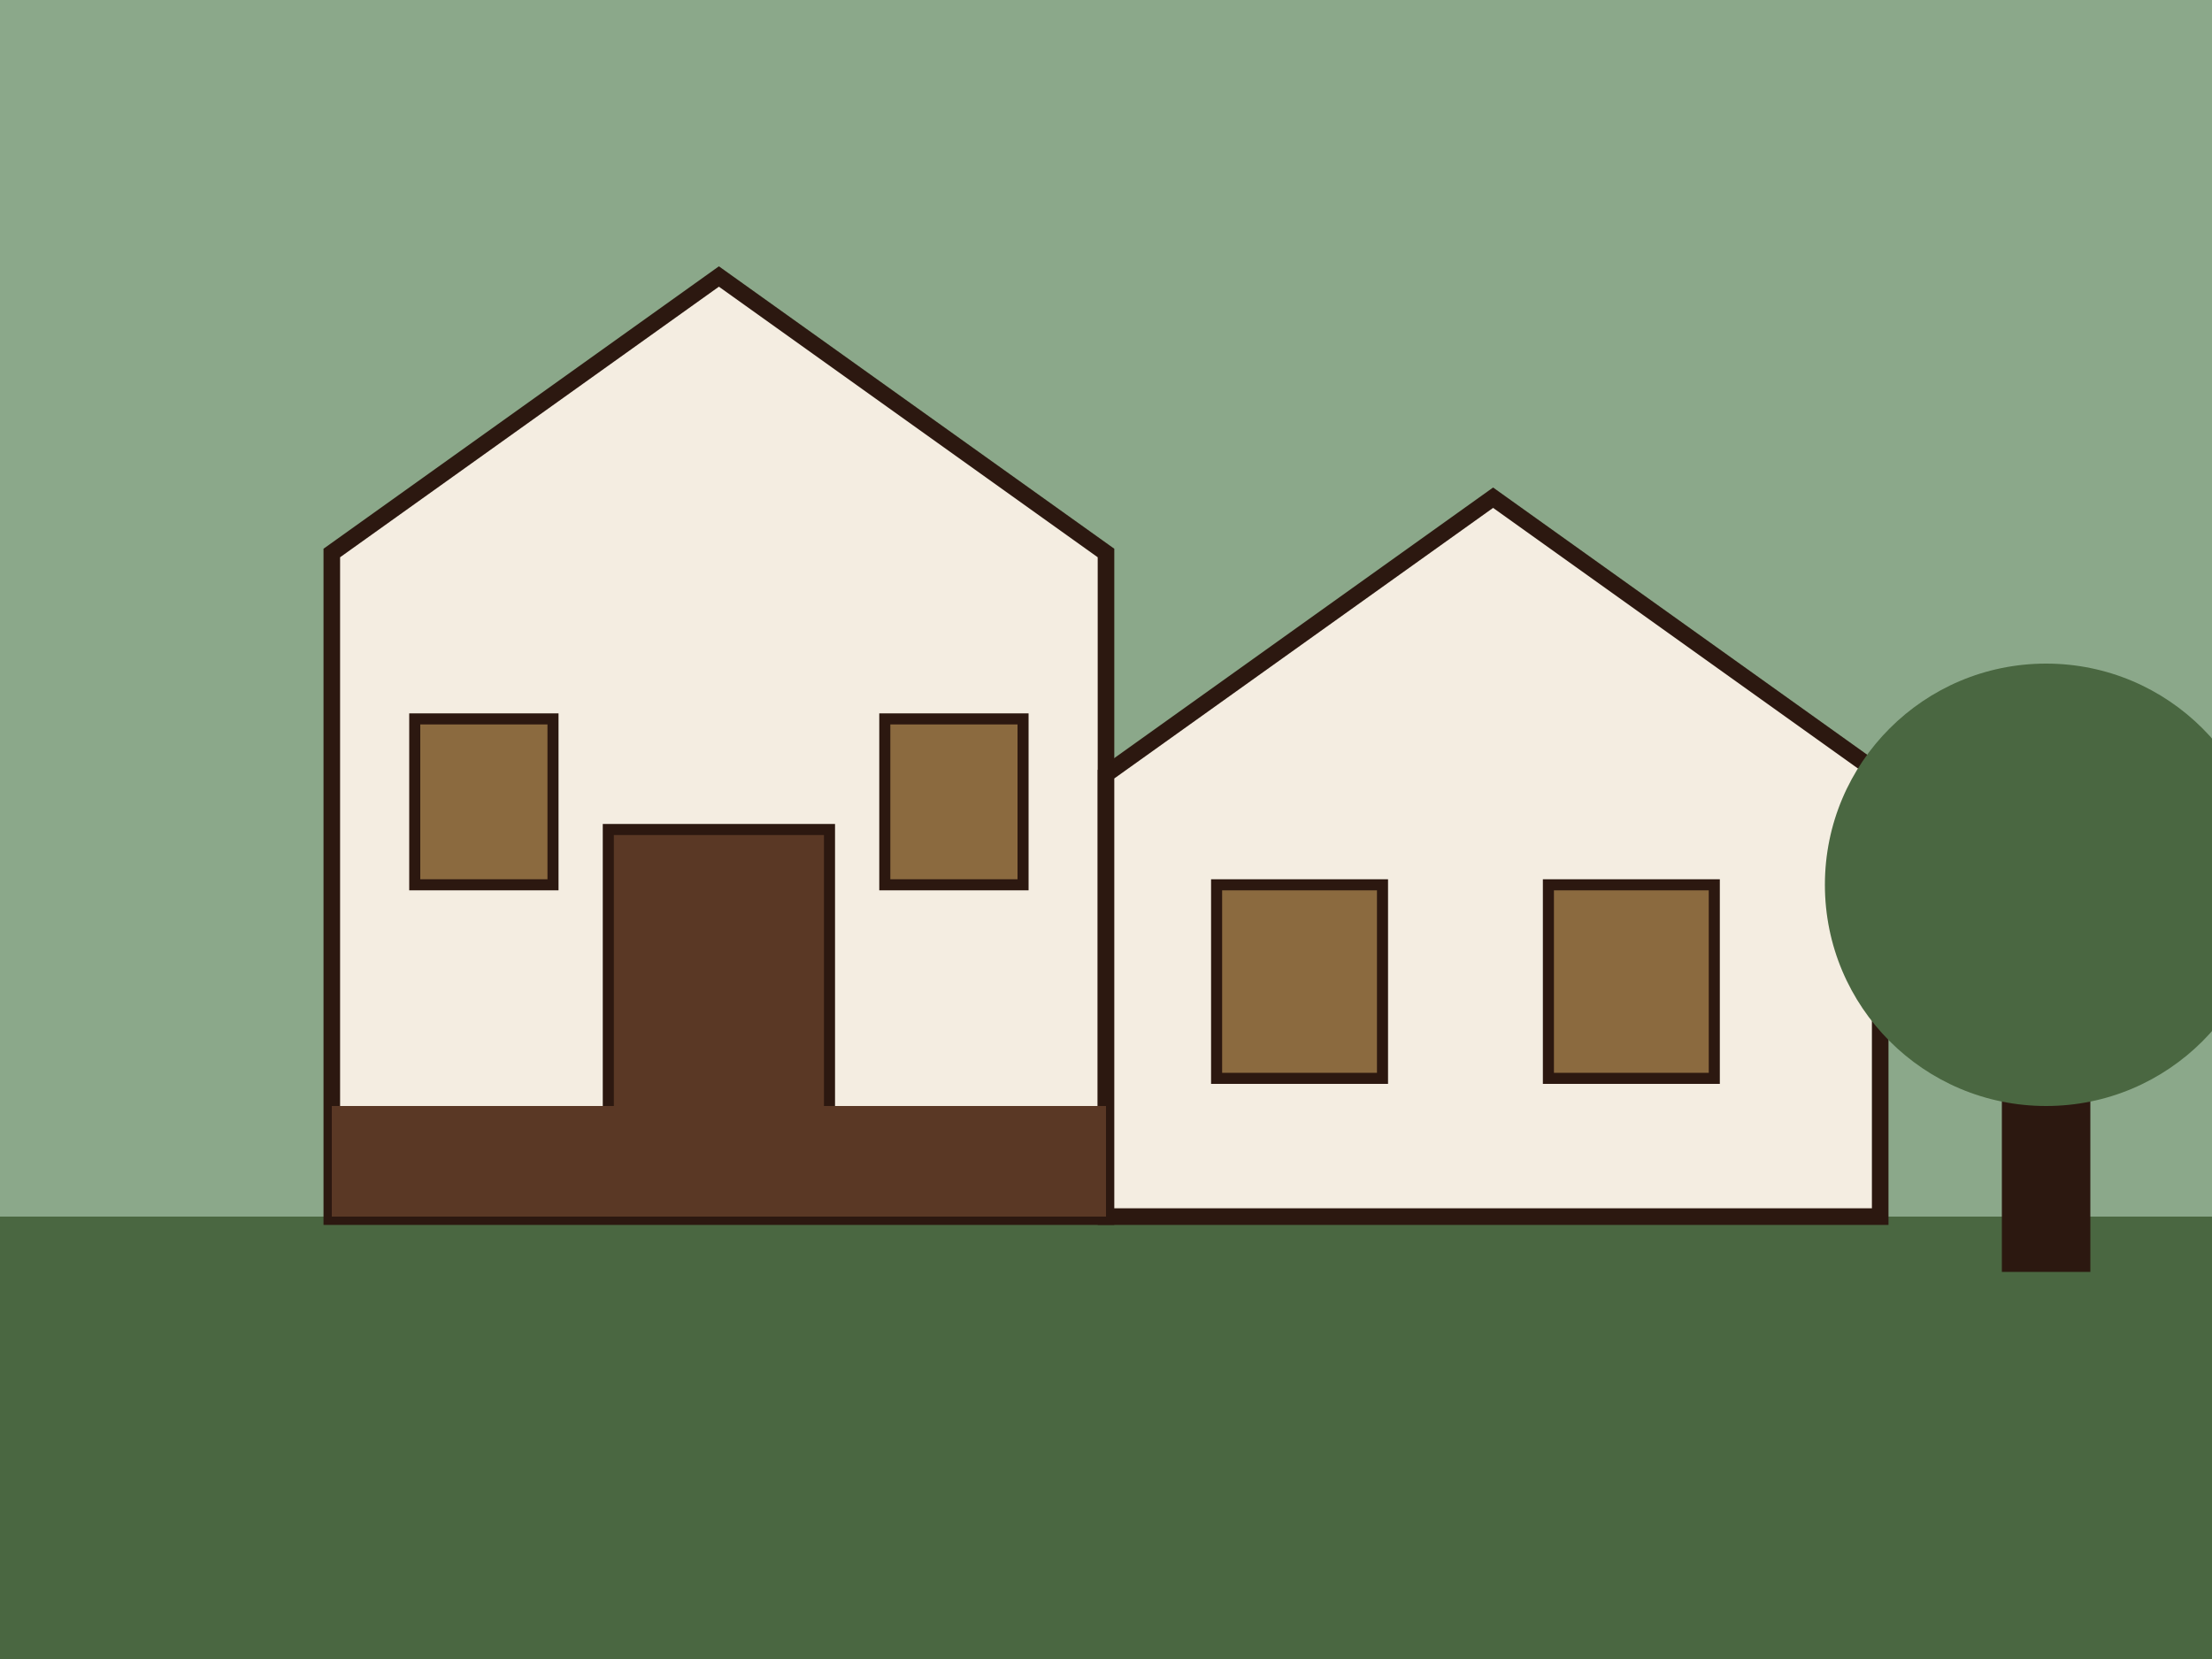
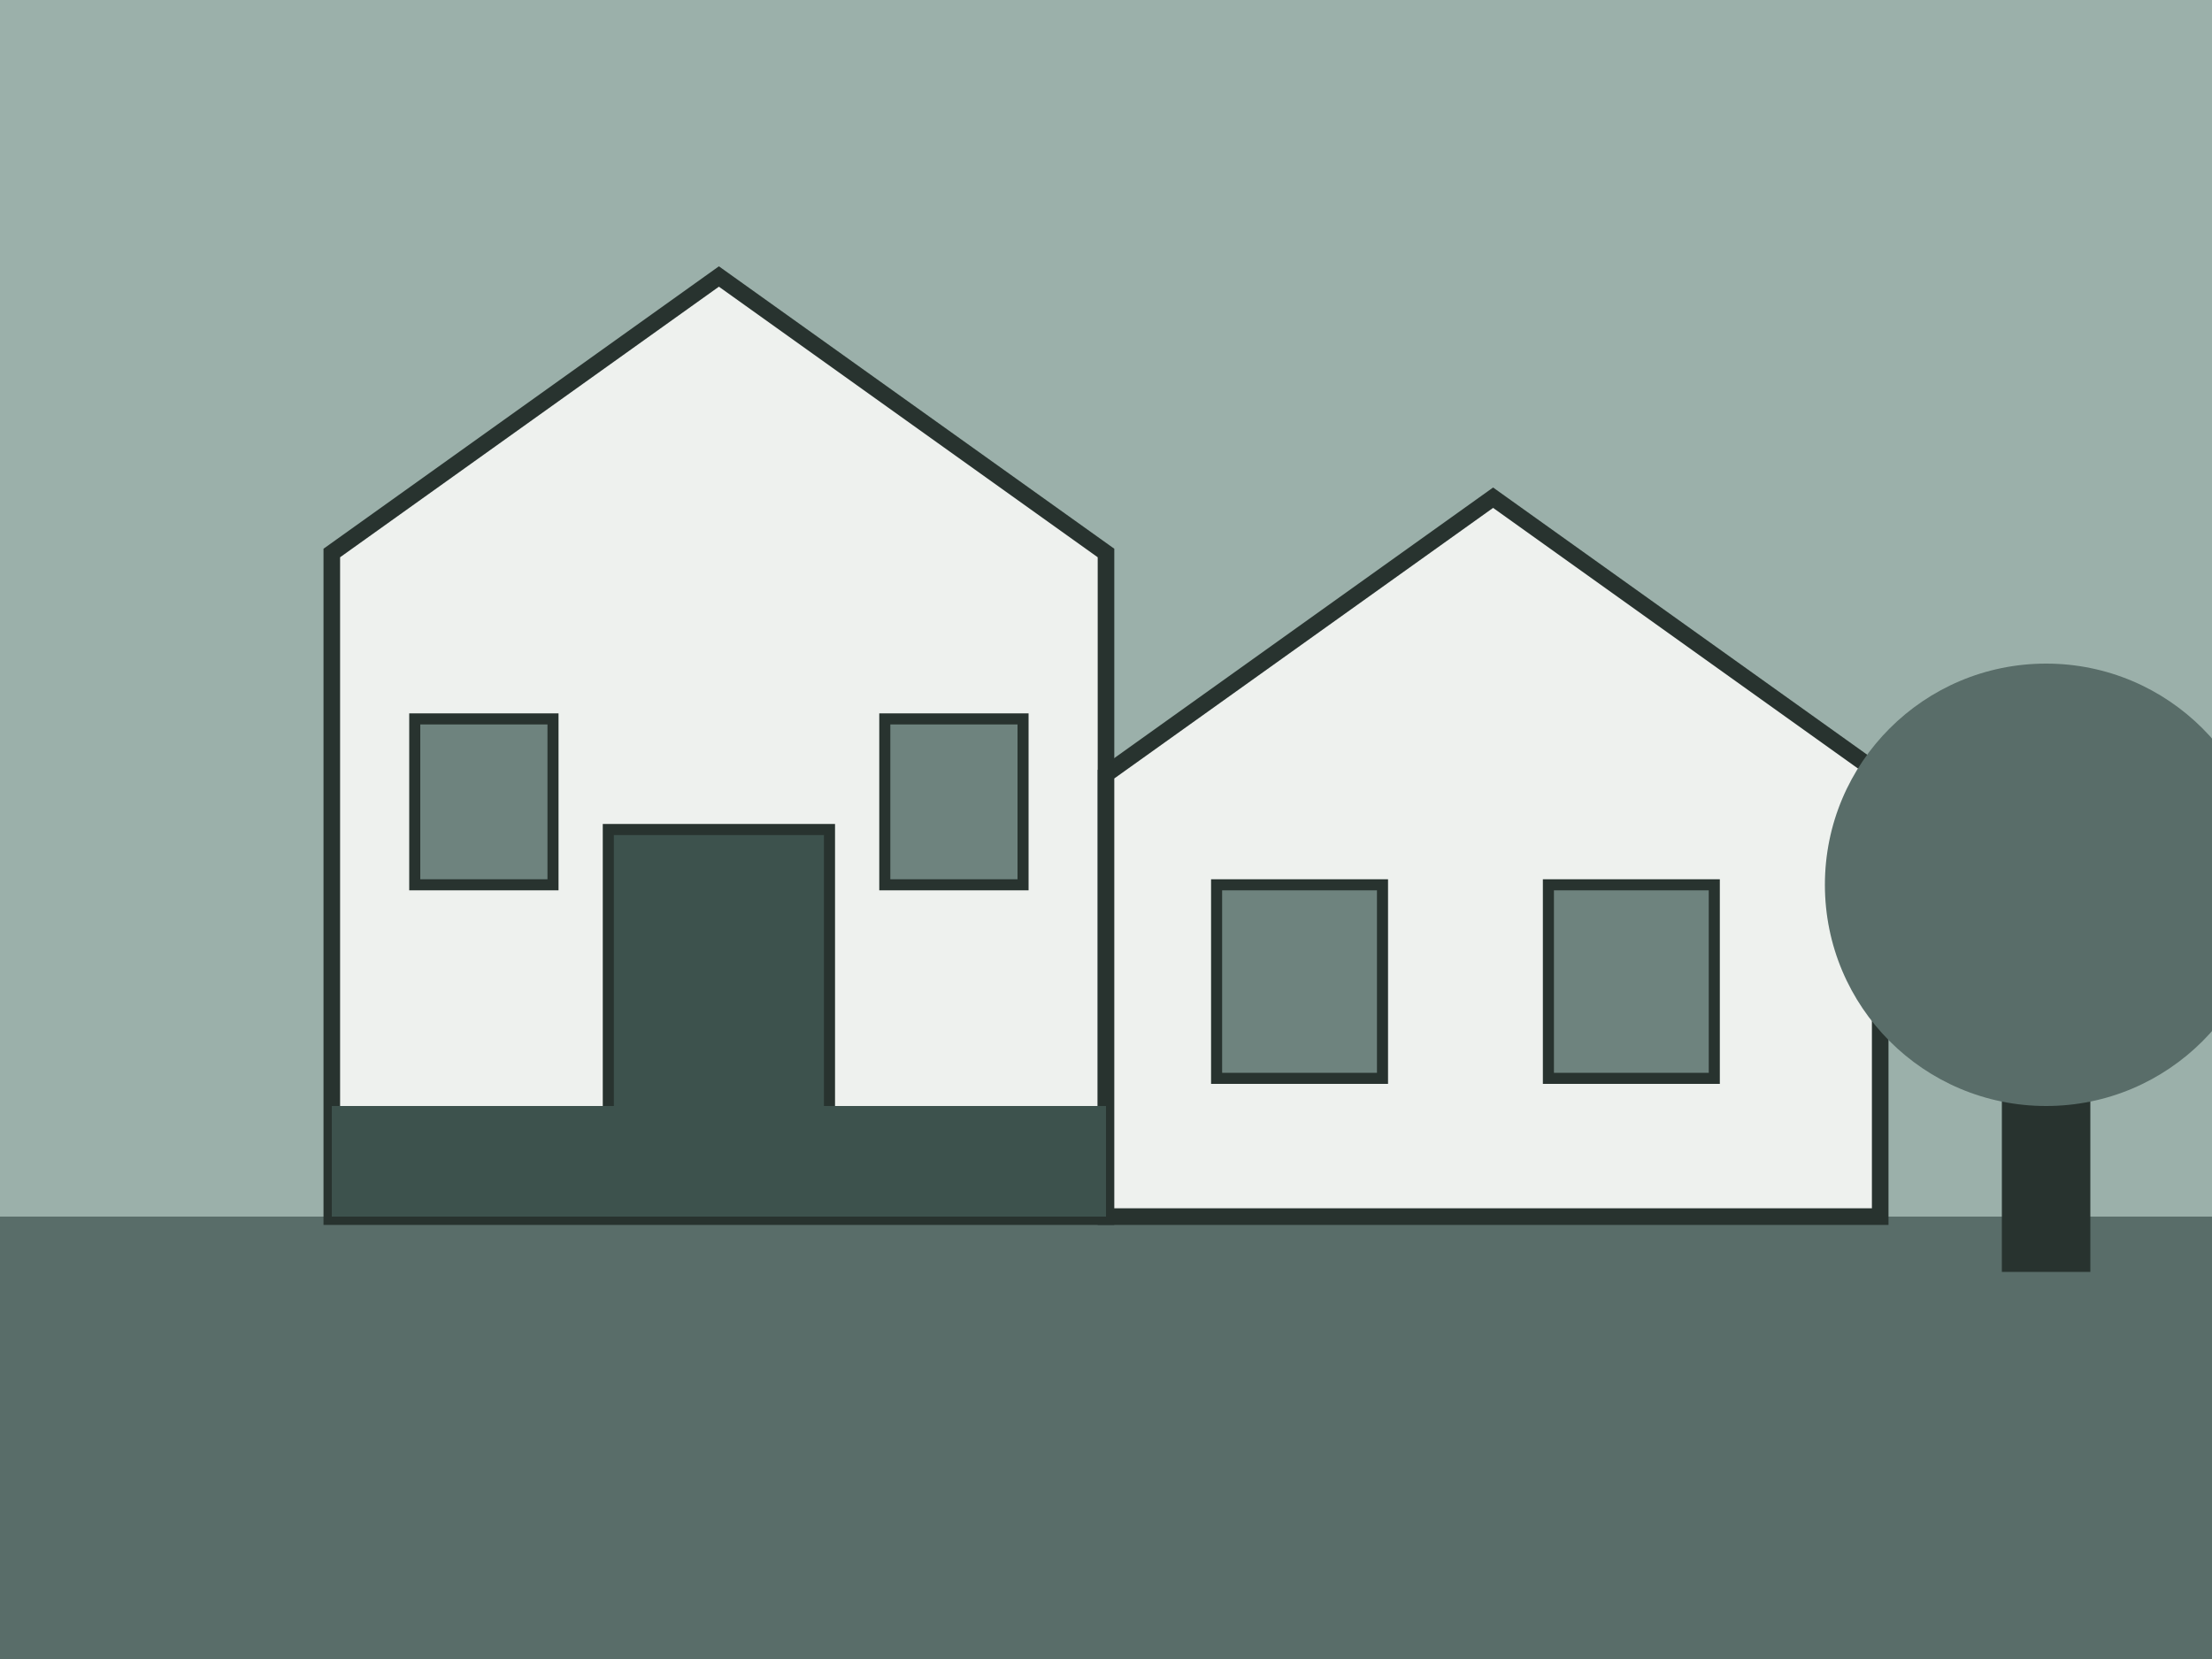
<svg xmlns="http://www.w3.org/2000/svg" viewBox="0 0 400 300" preserveAspectRatio="xMidYMid slice">
-   <rect width="400" height="300" fill="#8ba88a" />
-   <rect y="220" width="400" height="80" fill="#4a6741" />
-   <polygon points="60,100 60,220 200,220 200,100 130,50" fill="#f4ede1" stroke="#2c1810" stroke-width="3" />
-   <polygon points="200,140 200,220 340,220 340,140 270,90" fill="#f4ede1" stroke="#2c1810" stroke-width="3" />
-   <rect x="110" y="150" width="40" height="70" fill="#5a3825" stroke="#2c1810" stroke-width="2" />
-   <rect x="75" y="130" width="25" height="30" fill="#8b6a3f" stroke="#2c1810" stroke-width="2" />
-   <rect x="160" y="130" width="25" height="30" fill="#8b6a3f" stroke="#2c1810" stroke-width="2" />
-   <rect x="220" y="160" width="30" height="35" fill="#8b6a3f" stroke="#2c1810" stroke-width="2" />
-   <rect x="280" y="160" width="30" height="35" fill="#8b6a3f" stroke="#2c1810" stroke-width="2" />
-   <rect x="60" y="200" width="140" height="20" fill="#5a3825" />
+   <rect width="400" height="300" fill="#9bb0aa" />
+   <rect y="220" width="400" height="80" fill="#596d69" />
+   <polygon points="60,100 60,220 200,220 200,100 130,50" fill="#eef1ee" stroke="#28332f" stroke-width="3" />
+   <polygon points="200,140 200,220 340,220 340,140 270,90" fill="#eef1ee" stroke="#28332f" stroke-width="3" />
+   <rect x="110" y="150" width="40" height="70" fill="#3d524d" stroke="#28332f" stroke-width="2" />
+   <rect x="75" y="130" width="25" height="30" fill="#6e837e" stroke="#28332f" stroke-width="2" />
+   <rect x="160" y="130" width="25" height="30" fill="#6e837e" stroke="#28332f" stroke-width="2" />
+   <rect x="220" y="160" width="30" height="35" fill="#6e837e" stroke="#28332f" stroke-width="2" />
+   <rect x="280" y="160" width="30" height="35" fill="#6e837e" stroke="#28332f" stroke-width="2" />
+   <rect x="60" y="200" width="140" height="20" fill="#3d524d" />
  <g transform="translate(370 230)">
-     <rect x="-8" y="-50" width="16" height="50" fill="#2c1810" />
-     <circle cx="0" cy="-70" r="40" fill="#4a6741" />
+     <rect x="-8" y="-50" width="16" height="50" fill="#28332f" />
+     <circle cx="0" cy="-70" r="40" fill="#596d69" />
  </g>
</svg>
